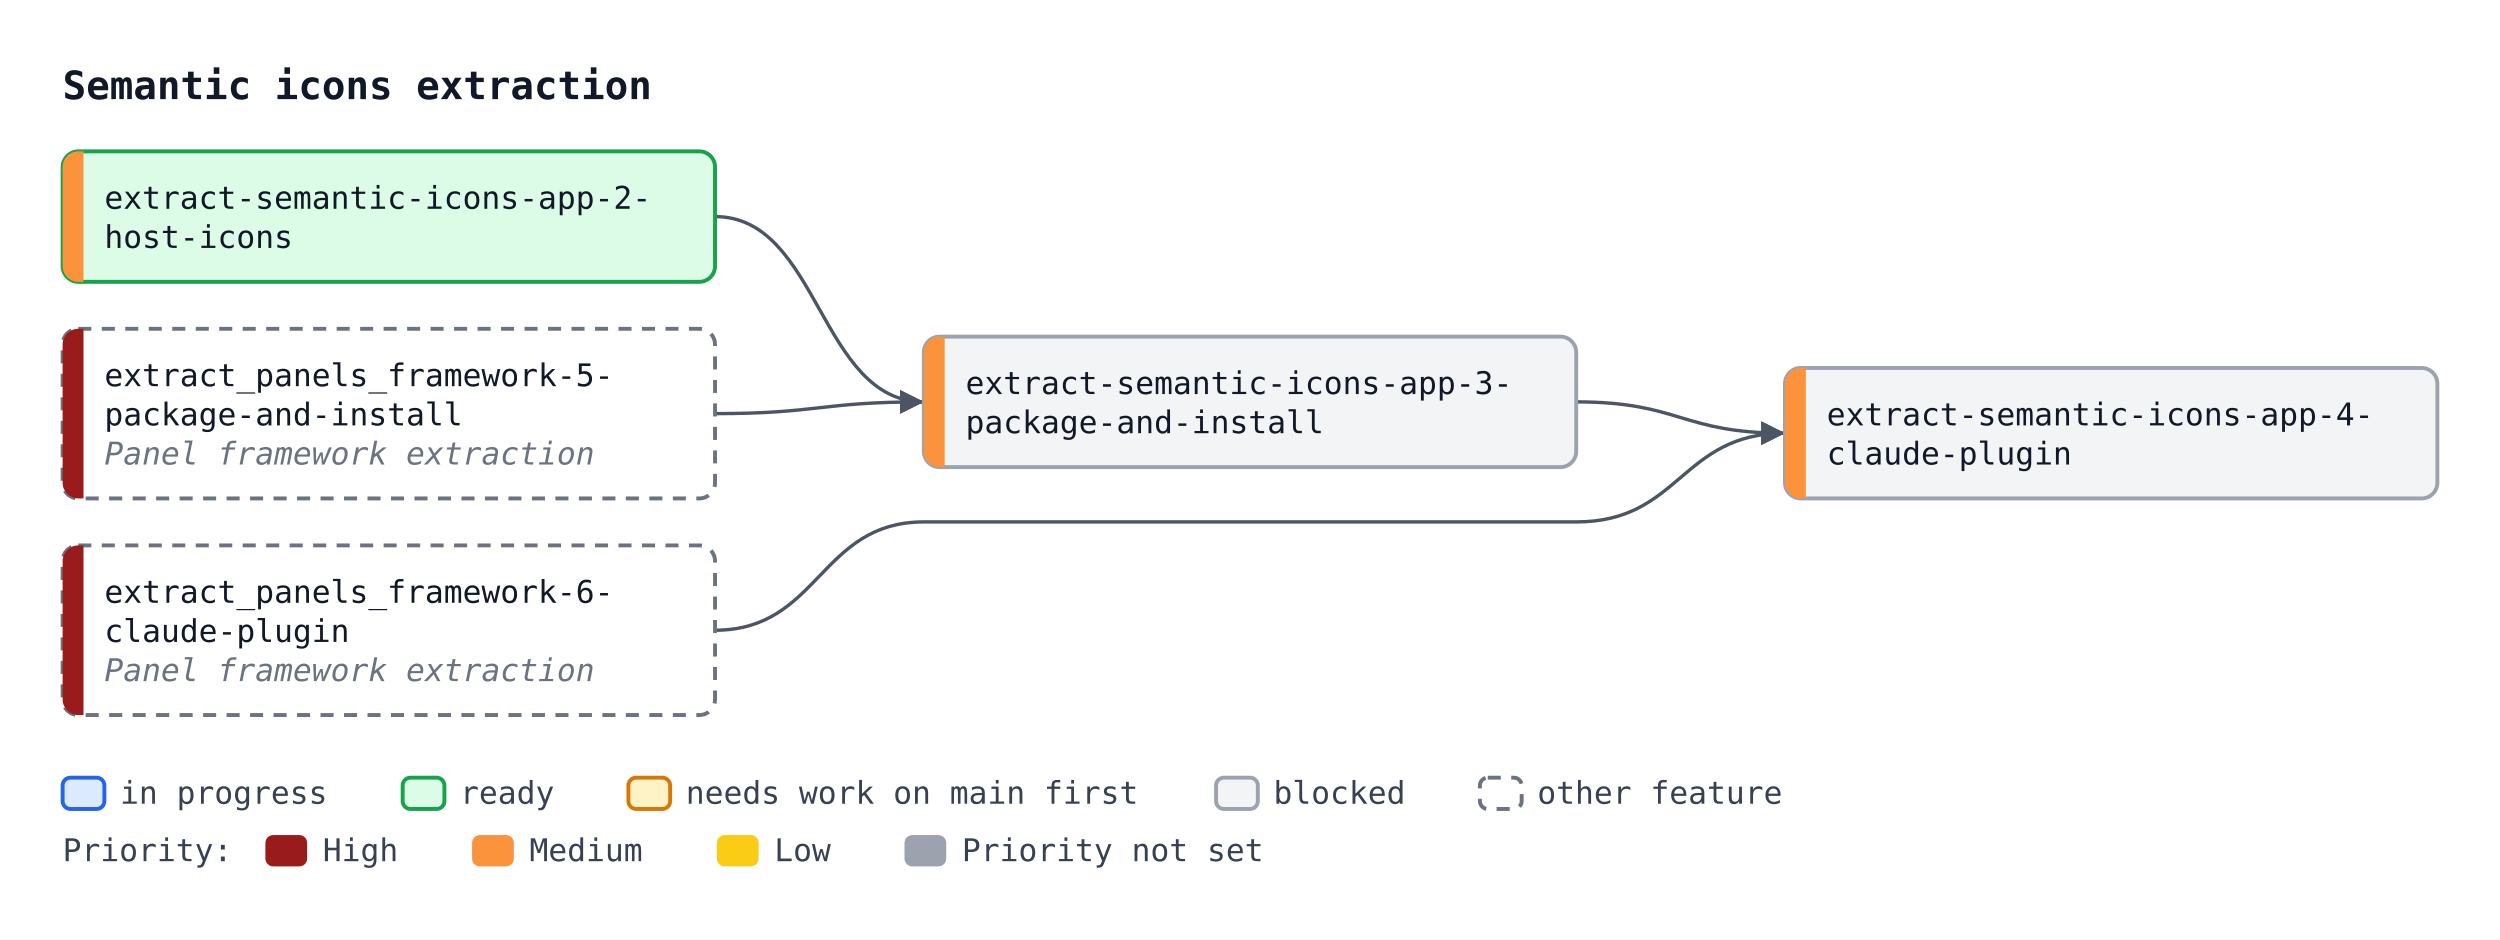
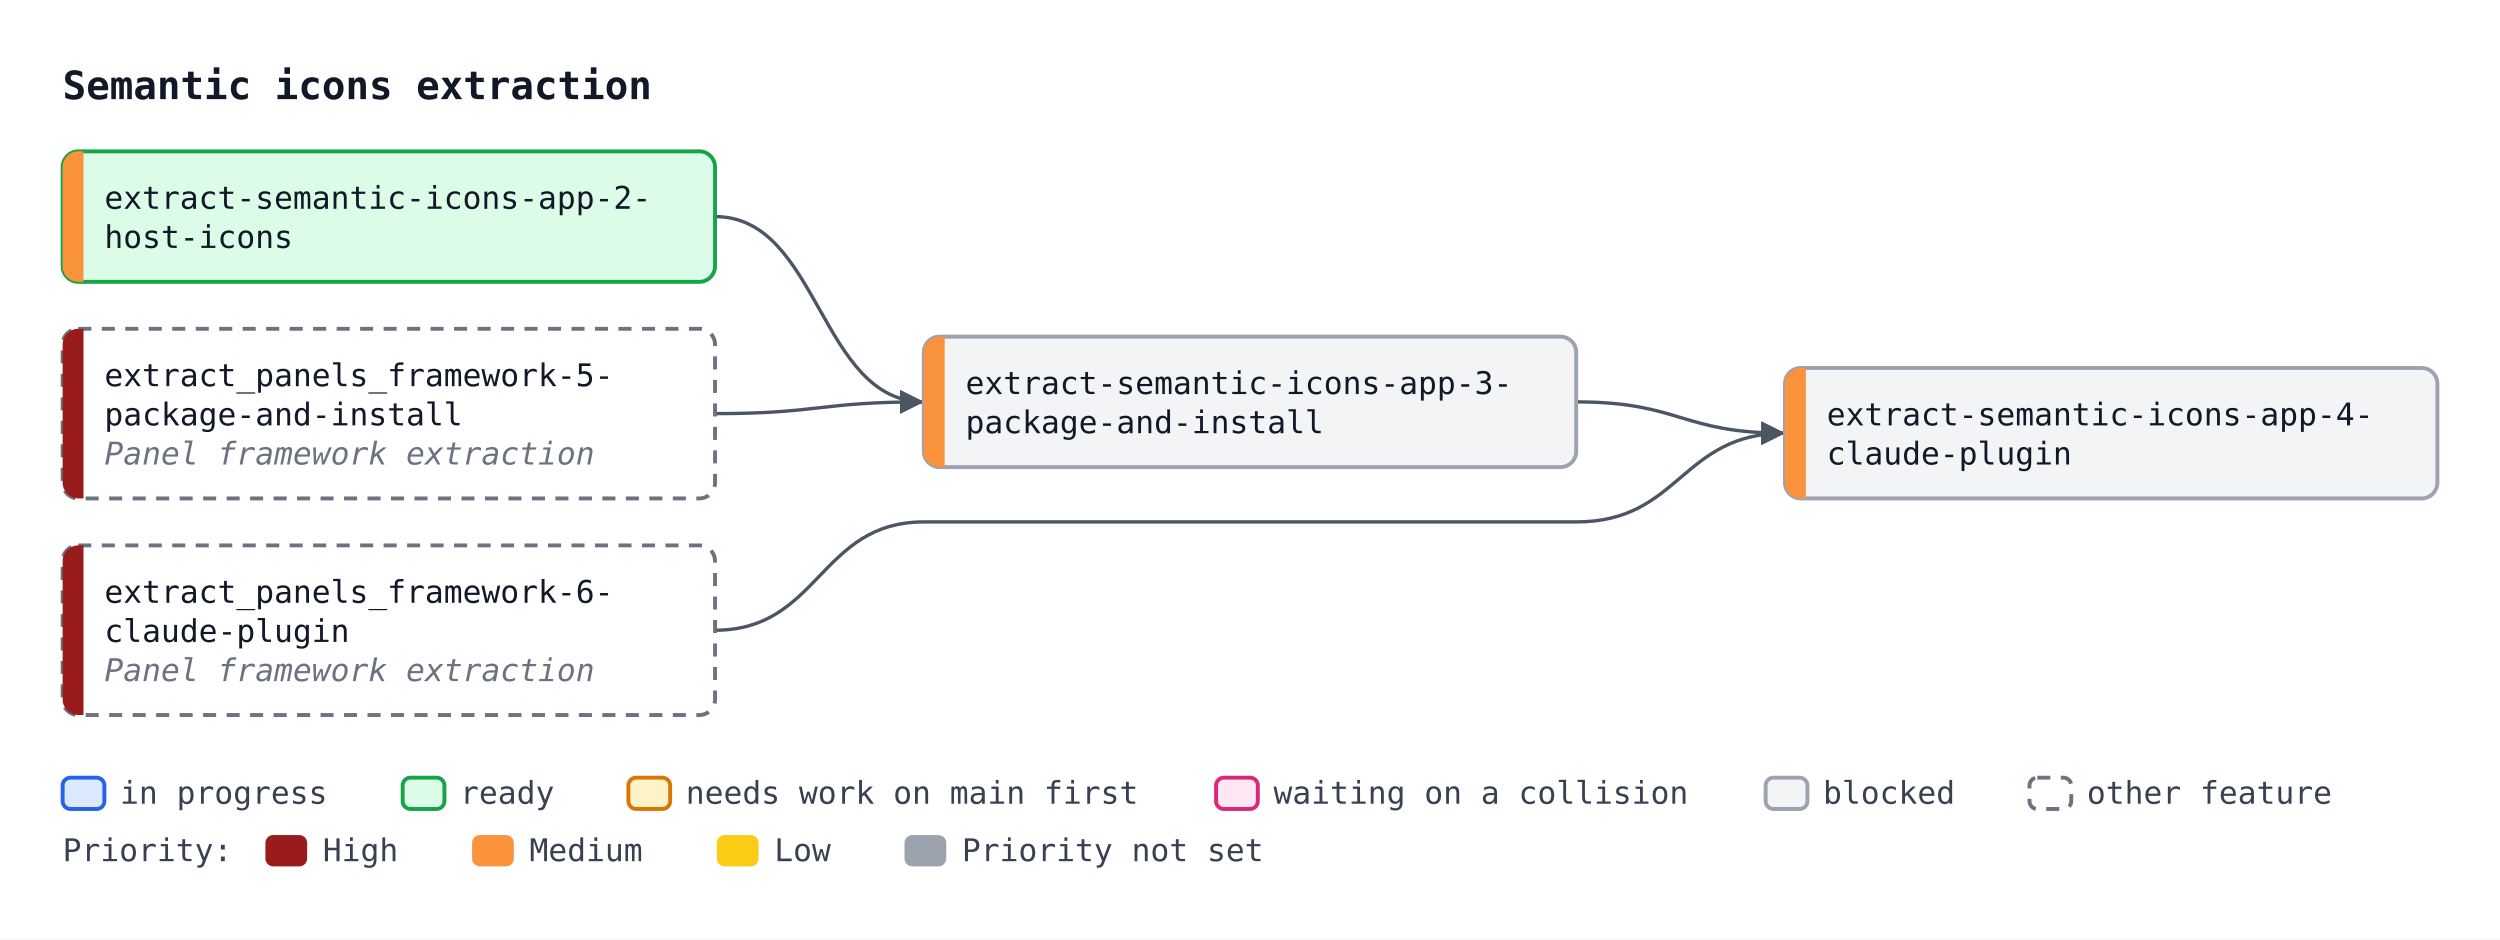
<svg xmlns="http://www.w3.org/2000/svg" width="958" height="360" viewBox="0 0 958 360" font-family="ui-monospace, SFMono-Regular, Menlo, Consolas, monospace" font-size="12">
  <defs>
    <marker id="arrow" viewBox="0 0 10 10" refX="10" refY="5" markerWidth="7" markerHeight="7" orient="auto-start-reverse">
      <path d="M0,0 L10,5 L0,10 z" fill="#4b5563" />
    </marker>
  </defs>
  <rect width="958" height="360" fill="#ffffff" />
  <text x="24" y="38" font-size="15" font-weight="bold" fill="#111827">Semantic icons extraction</text>
  <path d="M274.0,83.0 C314.0,83.0 314.0,154.0 354.0,154.0" fill="none" stroke="#4b5563" stroke-width="1.3" marker-end="url(#arrow)" />
  <path d="M274.0,158.5 C314.0,158.5 314.0,154.0 354.0,154.0" fill="none" stroke="#4b5563" stroke-width="1.3" marker-end="url(#arrow)" />
  <path d="M604.0,154.0 C644.0,154.0 644.0,166.0 684.0,166.0" fill="none" stroke="#4b5563" stroke-width="1.3" marker-end="url(#arrow)" />
  <path d="M274.0,241.5 C314.0,241.5 314.0,200.0 354.0,200.0 L604.0,200.0 C644.0,200.0 644.0,166.0 684.0,166.0" fill="none" stroke="#4b5563" stroke-width="1.3" marker-end="url(#arrow)" />
  <rect x="24.0" y="58.0" width="250" height="50" rx="6" fill="#dcfce7" stroke="#16a34a" stroke-width="1.5" />
  <path d="M32.0,58.0 H30.0 A6,6 0 0 0 24.0,64.0 V102.0 A6,6 0 0 0 30.0,108.0 H32.0 Z" fill="#fb923c" />
  <text x="40.0" y="80.0" fill="#111827">extract-semantic-icons-app-2-</text>
  <text x="40.0" y="95.0" fill="#111827">host-icons</text>
  <rect x="354.0" y="129.0" width="250" height="50" rx="6" fill="#f3f4f6" stroke="#9ca3af" stroke-width="1.5" />
  <path d="M362.0,129.0 H360.0 A6,6 0 0 0 354.0,135.0 V173.0 A6,6 0 0 0 360.0,179.0 H362.0 Z" fill="#fb923c" />
  <text x="370.0" y="151.0" fill="#111827">extract-semantic-icons-app-3-</text>
  <text x="370.0" y="166.0" fill="#111827">package-and-install</text>
  <rect x="684.0" y="141.0" width="250" height="50" rx="6" fill="#f3f4f6" stroke="#9ca3af" stroke-width="1.5" />
  <path d="M692.0,141.0 H690.0 A6,6 0 0 0 684.0,147.0 V185.0 A6,6 0 0 0 690.0,191.0 H692.0 Z" fill="#fb923c" />
  <text x="700.0" y="163.0" fill="#111827">extract-semantic-icons-app-4-</text>
  <text x="700.0" y="178.0" fill="#111827">claude-plugin</text>
  <rect x="24.0" y="126.0" width="250" height="65" rx="6" fill="#ffffff" stroke="#6b7280" stroke-width="1.5" stroke-dasharray="5 4" />
  <path d="M32.0,126.0 H30.0 A6,6 0 0 0 24.0,132.0 V185.0 A6,6 0 0 0 30.0,191.0 H32.0 Z" fill="#991b1b" />
  <text x="40.0" y="148.0" fill="#111827">extract_panels_framework-5-</text>
  <text x="40.0" y="163.0" fill="#111827">package-and-install</text>
  <text x="40.0" y="178.0" fill="#6b7280" font-style="italic">Panel framework extraction</text>
  <rect x="24.0" y="209.0" width="250" height="65" rx="6" fill="#ffffff" stroke="#6b7280" stroke-width="1.5" stroke-dasharray="5 4" />
  <path d="M32.0,209.0 H30.0 A6,6 0 0 0 24.0,215.0 V268.0 A6,6 0 0 0 30.0,274.0 H32.0 Z" fill="#991b1b" />
  <text x="40.0" y="231.0" fill="#111827">extract_panels_framework-6-</text>
  <text x="40.0" y="246.0" fill="#111827">claude-plugin</text>
  <text x="40.0" y="261.0" fill="#6b7280" font-style="italic">Panel framework extraction</text>
  <rect x="24.0" y="298" width="16" height="12" rx="3" fill="#dbeafe" stroke="#2563eb" stroke-width="1.5" />
  <text x="46.0" y="308" fill="#374151">in progress</text>
  <rect x="154.3" y="298" width="16" height="12" rx="3" fill="#dcfce7" stroke="#16a34a" stroke-width="1.5" />
  <text x="176.3" y="308" fill="#374151">ready</text>
  <rect x="240.8" y="298" width="16" height="12" rx="3" fill="#fef3c7" stroke="#d97706" stroke-width="1.5" />
  <text x="262.8" y="308" fill="#374151">needs work on main first</text>
-   <rect x="466.0" y="298" width="16" height="12" rx="3" fill="#f3f4f6" stroke="#9ca3af" stroke-width="1.5" />
-   <text x="488.0" y="308" fill="#374151">blocked</text>
-   <rect x="567.1" y="298" width="16" height="12" rx="3" fill="#ffffff" stroke="#6b7280" stroke-width="1.5" stroke-dasharray="5 4" />
-   <text x="589.1" y="308" fill="#374151">other feature</text>
+   <rect x="466.0" y="298" width="16" height="12" rx="3" fill="#fce7f3" stroke="#db2777" stroke-width="1.5" />
+   <text x="488.0" y="308" fill="#374151">waiting on a collision</text>
+   <rect x="676.6" y="298" width="16" height="12" rx="3" fill="#f3f4f6" stroke="#9ca3af" stroke-width="1.5" />
+   <text x="698.6" y="308" fill="#374151">blocked</text>
+   <rect x="777.7" y="298" width="16" height="12" rx="3" fill="#ffffff" stroke="#6b7280" stroke-width="1.5" stroke-dasharray="5 4" />
+   <text x="799.7" y="308" fill="#374151">other feature</text>
  <text x="24" y="330" fill="#374151">Priority:</text>
  <rect x="101.7" y="320" width="16" height="12" rx="3" fill="#991b1b" />
  <text x="123.7" y="330" fill="#374151">High</text>
  <rect x="180.9" y="320" width="16" height="12" rx="3" fill="#fb923c" />
  <text x="202.9" y="330" fill="#374151">Medium</text>
  <rect x="274.7" y="320" width="16" height="12" rx="3" fill="#facc15" />
  <text x="296.7" y="330" fill="#374151">Low</text>
  <rect x="346.6" y="320" width="16" height="12" rx="3" fill="#9ca3af" />
  <text x="368.6" y="330" fill="#374151">Priority not set</text>
</svg>
